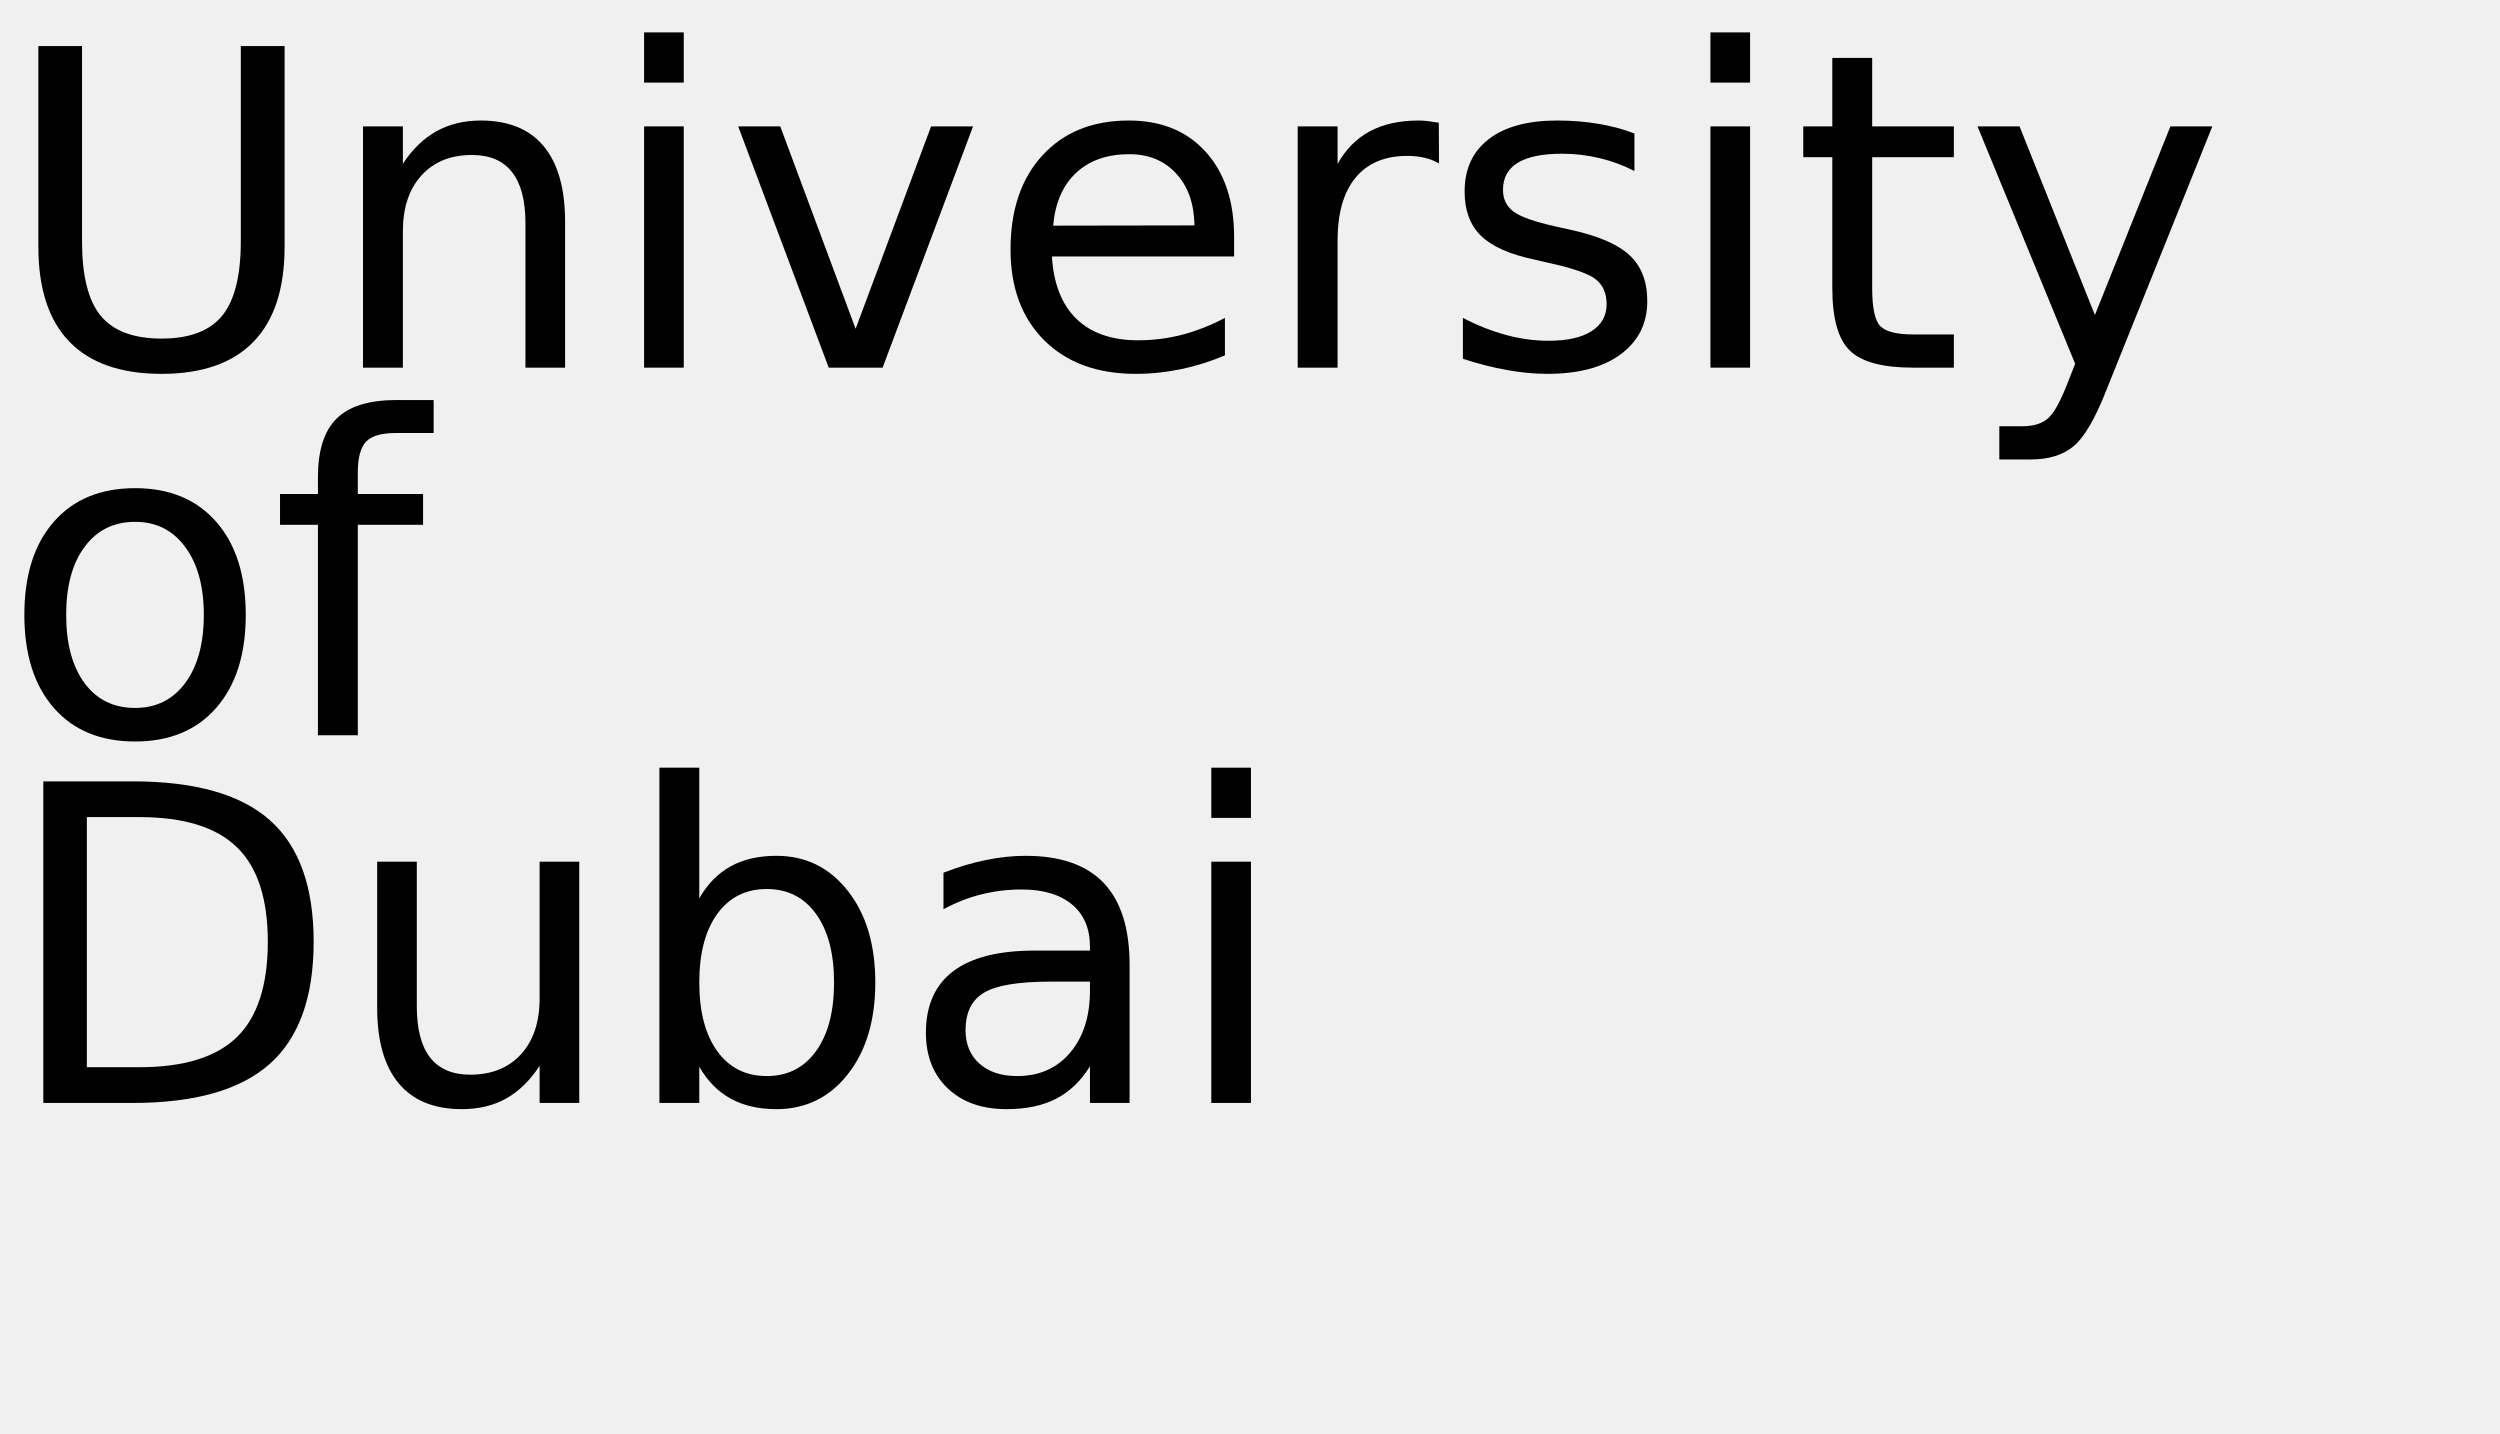
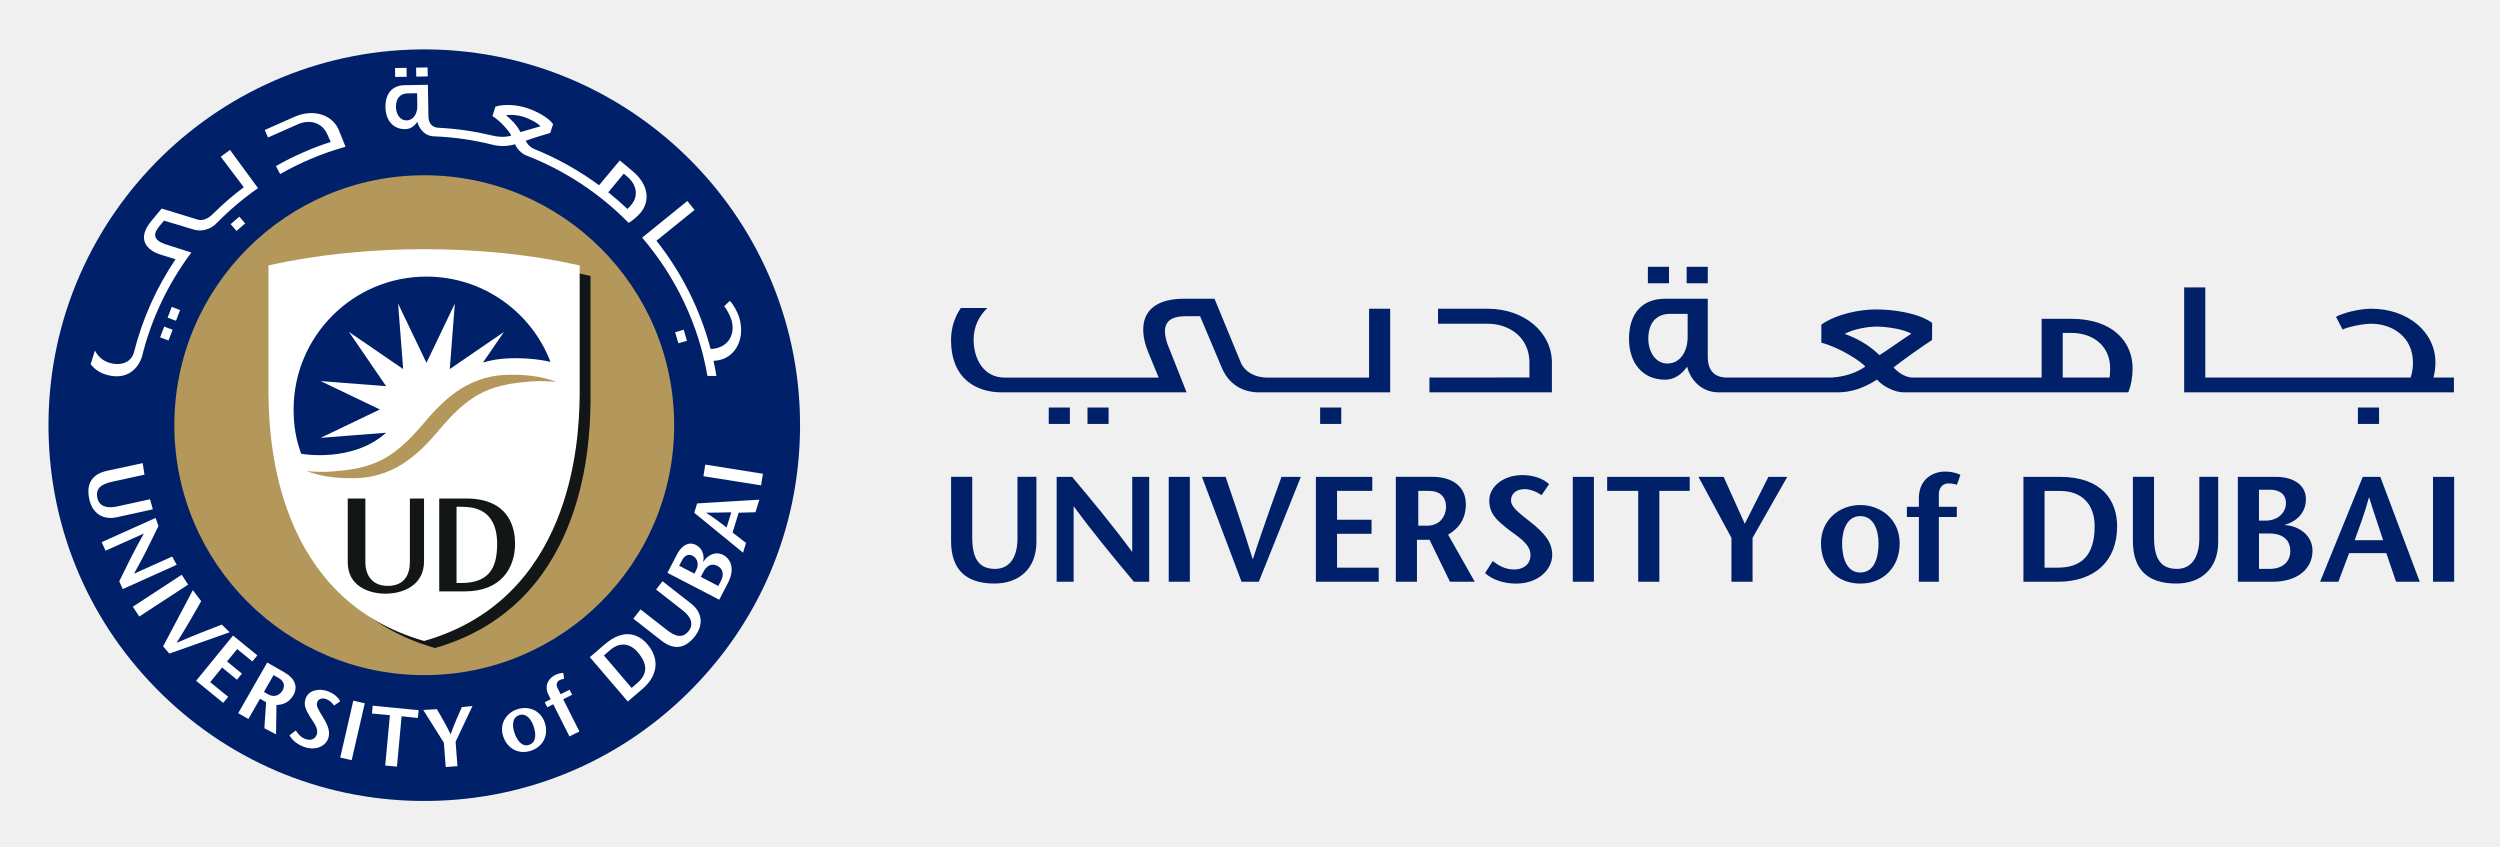
- <svg xmlns="http://www.w3.org/2000/svg" xmlns:xlink="http://www.w3.org/1999/xlink" width="340" height="195" viewBox="0 0 340 195">
-   <defs>
-     <g>
-       <g id="glyph-0-0">
-         <path d="M 5.219 -43.734 L 11.156 -43.734 L 11.156 -17.172 C 11.156 -12.484 12.004 -9.109 13.703 -7.047 C 15.41 -4.984 18.164 -3.953 21.969 -3.953 C 25.758 -3.953 28.504 -4.984 30.203 -7.047 C 31.898 -9.109 32.75 -12.484 32.75 -17.172 L 32.75 -43.734 L 38.703 -43.734 L 38.703 -16.438 C 38.703 -10.727 37.289 -6.422 34.469 -3.516 C 31.645 -0.609 27.477 0.844 21.969 0.844 C 16.445 0.844 12.273 -0.609 9.453 -3.516 C 6.629 -6.422 5.219 -10.727 5.219 -16.438 Z M 5.219 -43.734 " />
-       </g>
-       <g id="glyph-0-1">
-         <path d="M 32.938 -19.812 L 32.938 0 L 27.547 0 L 27.547 -19.625 C 27.547 -22.727 26.938 -25.051 25.719 -26.594 C 24.508 -28.145 22.695 -28.922 20.281 -28.922 C 17.363 -28.922 15.066 -27.988 13.391 -26.125 C 11.711 -24.27 10.875 -21.742 10.875 -18.547 L 10.875 0 L 5.453 0 L 5.453 -32.812 L 10.875 -32.812 L 10.875 -27.719 C 12.156 -29.688 13.672 -31.16 15.422 -32.141 C 17.172 -33.117 19.188 -33.609 21.469 -33.609 C 25.238 -33.609 28.094 -32.441 30.031 -30.109 C 31.969 -27.773 32.938 -24.344 32.938 -19.812 Z M 32.938 -19.812 " />
-       </g>
-       <g id="glyph-0-2">
-         <path d="M 5.656 -32.812 L 11.047 -32.812 L 11.047 0 L 5.656 0 Z M 5.656 -45.594 L 11.047 -45.594 L 11.047 -38.766 L 5.656 -38.766 Z M 5.656 -45.594 " />
-       </g>
-       <g id="glyph-0-3">
-         <path d="M 1.781 -32.812 L 7.5 -32.812 L 17.75 -5.281 L 28.016 -32.812 L 33.719 -32.812 L 21.422 0 L 14.094 0 Z M 1.781 -32.812 " />
-       </g>
-       <g id="glyph-0-4">
-         <path d="M 33.719 -17.75 L 33.719 -15.125 L 8.938 -15.125 C 9.164 -11.406 10.281 -8.57 12.281 -6.625 C 14.289 -4.688 17.082 -3.719 20.656 -3.719 C 22.727 -3.719 24.734 -3.973 26.672 -4.484 C 28.617 -4.992 30.551 -5.754 32.469 -6.766 L 32.469 -1.672 C 30.531 -0.848 28.547 -0.223 26.516 0.203 C 24.484 0.629 22.422 0.844 20.328 0.844 C 15.098 0.844 10.953 -0.676 7.891 -3.719 C 4.836 -6.77 3.312 -10.891 3.312 -16.078 C 3.312 -21.453 4.758 -25.719 7.656 -28.875 C 10.562 -32.031 14.473 -33.609 19.391 -33.609 C 23.805 -33.609 27.297 -32.188 29.859 -29.344 C 32.43 -26.5 33.719 -22.633 33.719 -17.75 Z M 28.328 -19.344 C 28.285 -22.289 27.457 -24.641 25.844 -26.391 C 24.238 -28.148 22.109 -29.031 19.453 -29.031 C 16.441 -29.031 14.031 -28.18 12.219 -26.484 C 10.414 -24.785 9.379 -22.395 9.109 -19.312 Z M 28.328 -19.344 " />
-       </g>
-       <g id="glyph-0-5">
-         <path d="M 24.672 -27.781 C 24.066 -28.125 23.406 -28.379 22.688 -28.547 C 21.977 -28.711 21.191 -28.797 20.328 -28.797 C 17.285 -28.797 14.945 -27.805 13.312 -25.828 C 11.688 -23.848 10.875 -21 10.875 -17.281 L 10.875 0 L 5.453 0 L 5.453 -32.812 L 10.875 -32.812 L 10.875 -27.719 C 12 -29.707 13.469 -31.188 15.281 -32.156 C 17.102 -33.125 19.316 -33.609 21.922 -33.609 C 22.285 -33.609 22.691 -33.582 23.141 -33.531 C 23.586 -33.477 24.086 -33.406 24.641 -33.312 Z M 24.672 -27.781 " />
-       </g>
-       <g id="glyph-0-6">
-         <path d="M 26.578 -31.844 L 26.578 -26.75 C 25.047 -27.531 23.457 -28.113 21.812 -28.5 C 20.176 -28.895 18.484 -29.094 16.734 -29.094 C 14.055 -29.094 12.047 -28.68 10.703 -27.859 C 9.367 -27.035 8.703 -25.805 8.703 -24.172 C 8.703 -22.922 9.18 -21.938 10.141 -21.219 C 11.098 -20.508 13.02 -19.832 15.906 -19.188 L 17.75 -18.781 C 21.582 -17.957 24.301 -16.797 25.906 -15.297 C 27.52 -13.805 28.328 -11.723 28.328 -9.047 C 28.328 -6.004 27.117 -3.594 24.703 -1.812 C 22.297 -0.039 18.984 0.844 14.766 0.844 C 13.004 0.844 11.172 0.672 9.266 0.328 C 7.367 -0.004 5.363 -0.516 3.25 -1.203 L 3.25 -6.766 C 5.238 -5.734 7.203 -4.957 9.141 -4.438 C 11.078 -3.914 12.992 -3.656 14.891 -3.656 C 17.422 -3.656 19.367 -4.086 20.734 -4.953 C 22.109 -5.828 22.797 -7.055 22.797 -8.641 C 22.797 -10.109 22.301 -11.234 21.312 -12.016 C 20.32 -12.797 18.16 -13.547 14.828 -14.266 L 12.953 -14.703 C 9.609 -15.41 7.191 -16.488 5.703 -17.938 C 4.223 -19.395 3.484 -21.395 3.484 -23.938 C 3.484 -27.02 4.578 -29.398 6.766 -31.078 C 8.953 -32.766 12.055 -33.609 16.078 -33.609 C 18.078 -33.609 19.953 -33.457 21.703 -33.156 C 23.461 -32.863 25.086 -32.426 26.578 -31.844 Z M 26.578 -31.844 " />
-       </g>
-       <g id="glyph-0-7">
-         <path d="M 10.984 -42.125 L 10.984 -32.812 L 22.094 -32.812 L 22.094 -28.625 L 10.984 -28.625 L 10.984 -10.812 C 10.984 -8.133 11.348 -6.414 12.078 -5.656 C 12.816 -4.895 14.305 -4.516 16.547 -4.516 L 22.094 -4.516 L 22.094 0 L 16.547 0 C 12.391 0 9.52 -0.773 7.938 -2.328 C 6.352 -3.879 5.562 -6.707 5.562 -10.812 L 5.562 -28.625 L 1.609 -28.625 L 1.609 -32.812 L 5.562 -32.812 L 5.562 -42.125 Z M 10.984 -42.125 " />
-       </g>
-       <g id="glyph-0-8">
-         <path d="M 19.312 3.047 C 17.781 6.953 16.289 9.5 14.844 10.688 C 13.406 11.883 11.473 12.484 9.047 12.484 L 4.75 12.484 L 4.75 7.969 L 7.906 7.969 C 9.395 7.969 10.547 7.613 11.359 6.906 C 12.18 6.207 13.094 4.551 14.094 1.938 L 15.062 -0.531 L 1.781 -32.812 L 7.5 -32.812 L 17.75 -7.156 L 28.016 -32.812 L 33.719 -32.812 Z M 19.312 3.047 " />
-       </g>
-       <g id="glyph-0-9">
-         <path d="M 18.375 -29.031 C 15.477 -29.031 13.191 -27.898 11.516 -25.641 C 9.836 -23.391 9 -20.301 9 -16.375 C 9 -12.445 9.832 -9.352 11.5 -7.094 C 13.164 -4.844 15.457 -3.719 18.375 -3.719 C 21.238 -3.719 23.508 -4.848 25.188 -7.109 C 26.875 -9.379 27.719 -12.469 27.719 -16.375 C 27.719 -20.258 26.875 -23.336 25.188 -25.609 C 23.508 -27.891 21.238 -29.031 18.375 -29.031 Z M 18.375 -33.609 C 23.062 -33.609 26.738 -32.082 29.406 -29.031 C 32.082 -25.988 33.422 -21.77 33.422 -16.375 C 33.422 -11.008 32.082 -6.797 29.406 -3.734 C 26.738 -0.68 23.062 0.844 18.375 0.844 C 13.664 0.844 9.977 -0.68 7.312 -3.734 C 4.645 -6.797 3.312 -11.008 3.312 -16.375 C 3.312 -21.77 4.645 -25.988 7.312 -29.031 C 9.977 -32.082 13.664 -33.609 18.375 -33.609 Z M 18.375 -33.609 " />
-       </g>
-       <g id="glyph-0-10">
-         <path d="M 22.266 -45.594 L 22.266 -41.109 L 17.109 -41.109 C 15.172 -41.109 13.828 -40.719 13.078 -39.938 C 12.328 -39.156 11.953 -37.75 11.953 -35.719 L 11.953 -32.812 L 20.828 -32.812 L 20.828 -28.625 L 11.953 -28.625 L 11.953 0 L 6.531 0 L 6.531 -28.625 L 1.375 -28.625 L 1.375 -32.812 L 6.531 -32.812 L 6.531 -35.094 C 6.531 -38.75 7.379 -41.41 9.078 -43.078 C 10.773 -44.754 13.473 -45.594 17.172 -45.594 Z M 22.266 -45.594 " />
-       </g>
-       <g id="glyph-0-11">
-         <path d="M 11.812 -38.875 L 11.812 -4.859 L 18.953 -4.859 C 24.992 -4.859 29.414 -6.223 32.219 -8.953 C 35.02 -11.691 36.422 -16.016 36.422 -21.922 C 36.422 -27.773 35.02 -32.062 32.219 -34.781 C 29.414 -37.508 24.992 -38.875 18.953 -38.875 Z M 5.891 -43.734 L 18.047 -43.734 C 26.523 -43.734 32.742 -41.973 36.703 -38.453 C 40.672 -34.93 42.656 -29.422 42.656 -21.922 C 42.656 -14.379 40.66 -8.836 36.672 -5.297 C 32.691 -1.766 26.484 0 18.047 0 L 5.891 0 Z M 5.891 -43.734 " />
-       </g>
-       <g id="glyph-0-12">
-         <path d="M 5.094 -12.953 L 5.094 -32.812 L 10.484 -32.812 L 10.484 -13.156 C 10.484 -10.051 11.086 -7.723 12.297 -6.172 C 13.516 -4.617 15.332 -3.844 17.75 -3.844 C 20.664 -3.844 22.969 -4.77 24.656 -6.625 C 26.344 -8.477 27.188 -11.004 27.188 -14.203 L 27.188 -32.812 L 32.578 -32.812 L 32.578 0 L 27.188 0 L 27.188 -5.047 C 25.875 -3.047 24.352 -1.562 22.625 -0.594 C 20.906 0.363 18.898 0.844 16.609 0.844 C 12.836 0.844 9.973 -0.328 8.016 -2.672 C 6.066 -5.016 5.094 -8.441 5.094 -12.953 Z M 18.656 -33.609 Z M 18.656 -33.609 " />
-       </g>
-       <g id="glyph-0-13">
-         <path d="M 29.203 -16.375 C 29.203 -20.344 28.383 -23.453 26.75 -25.703 C 25.125 -27.961 22.891 -29.094 20.047 -29.094 C 17.191 -29.094 14.945 -27.961 13.312 -25.703 C 11.688 -23.453 10.875 -20.344 10.875 -16.375 C 10.875 -12.414 11.688 -9.305 13.312 -7.047 C 14.945 -4.785 17.191 -3.656 20.047 -3.656 C 22.891 -3.656 25.125 -4.785 26.75 -7.047 C 28.383 -9.305 29.203 -12.414 29.203 -16.375 Z M 10.875 -27.828 C 12 -29.785 13.426 -31.238 15.156 -32.188 C 16.883 -33.133 18.953 -33.609 21.359 -33.609 C 25.336 -33.609 28.57 -32.023 31.062 -28.859 C 33.562 -25.691 34.812 -21.531 34.812 -16.375 C 34.812 -11.219 33.562 -7.055 31.062 -3.891 C 28.57 -0.734 25.336 0.844 21.359 0.844 C 18.953 0.844 16.883 0.367 15.156 -0.578 C 13.426 -1.523 12 -2.973 10.875 -4.922 L 10.875 0 L 5.453 0 L 5.453 -45.594 L 10.875 -45.594 Z M 10.875 -27.828 " />
-       </g>
-       <g id="glyph-0-14">
-         <path d="M 20.562 -16.5 C 16.207 -16.5 13.191 -16 11.516 -15 C 9.836 -14 9 -12.301 9 -9.906 C 9 -7.988 9.629 -6.469 10.891 -5.344 C 12.148 -4.219 13.863 -3.656 16.031 -3.656 C 19.02 -3.656 21.414 -4.711 23.219 -6.828 C 25.02 -8.953 25.922 -11.773 25.922 -15.297 L 25.922 -16.5 Z M 31.312 -18.719 L 31.312 0 L 25.922 0 L 25.922 -4.984 C 24.691 -2.992 23.16 -1.523 21.328 -0.578 C 19.492 0.367 17.25 0.844 14.594 0.844 C 11.227 0.844 8.555 -0.098 6.578 -1.984 C 4.598 -3.867 3.609 -6.391 3.609 -9.547 C 3.609 -13.242 4.844 -16.031 7.312 -17.906 C 9.781 -19.781 13.469 -20.719 18.375 -20.719 L 25.922 -20.719 L 25.922 -21.234 C 25.922 -23.723 25.102 -25.645 23.469 -27 C 21.844 -28.352 19.555 -29.031 16.609 -29.031 C 14.734 -29.031 12.906 -28.805 11.125 -28.359 C 9.352 -27.91 7.645 -27.238 6 -26.344 L 6 -31.312 C 7.977 -32.082 9.895 -32.656 11.75 -33.031 C 13.602 -33.414 15.41 -33.609 17.172 -33.609 C 21.91 -33.609 25.453 -32.375 27.797 -29.906 C 30.141 -27.445 31.312 -23.719 31.312 -18.719 Z M 31.312 -18.719 " />
-       </g>
-     </g>
-   </defs>
-   <g fill="rgb(0%, 0%, 0%)" fill-opacity="1">
-     <use xlink:href="#glyph-0-0" x="0" y="50" />
-     <use xlink:href="#glyph-0-1" x="43.916" y="50" />
-     <use xlink:href="#glyph-0-2" x="81.943" y="50" />
-     <use xlink:href="#glyph-0-3" x="98.613" y="50" />
-     <use xlink:href="#glyph-0-4" x="134.121" y="50" />
-     <use xlink:href="#glyph-0-5" x="171.035" y="50" />
-     <use xlink:href="#glyph-0-6" x="195.703" y="50" />
-     <use xlink:href="#glyph-0-2" x="226.963" y="50" />
-     <use xlink:href="#glyph-0-7" x="243.633" y="50" />
-     <use xlink:href="#glyph-0-8" x="267.158" y="50" />
-   </g>
-   <g fill="rgb(0%, 0%, 0%)" fill-opacity="1">
-     <use xlink:href="#glyph-0-9" x="0" y="100" />
-     <use xlink:href="#glyph-0-10" x="36.709" y="100" />
-   </g>
-   <g fill="rgb(0%, 0%, 0%)" fill-opacity="1">
-     <use xlink:href="#glyph-0-11" x="0" y="150" />
-     <use xlink:href="#glyph-0-12" x="46.201" y="150" />
-     <use xlink:href="#glyph-0-13" x="84.229" y="150" />
-     <use xlink:href="#glyph-0-14" x="122.314" y="150" />
-     <use xlink:href="#glyph-0-2" x="159.082" y="150" />
-   </g>
+ <svg xmlns="http://www.w3.org/2000/svg" role="img" viewBox="20.02 45.02 1038.96 351.96">
+   <style>svg {enable-background:new 0 0 1080 442.81}</style>
+   <style>.st0{fill:#002169}.st1{fill:#b4975a}.st2{fill:#121617}.st3{fill:#fff}</style>
+   <path d="M424.06 243.19v25.04c0 8.53 2.47 13.21 9.47 13.21 6.68 0 9.34-5.67 9.34-12.71v-25.55h7.86v27.09c0 11.03-7.12 17.26-17.45 17.26-11.84 0-18.01-5.8-18.01-17.69v-26.66h8.79v.01zm73.55 43.6h-6.36c-8.35-10.03-16.69-20-24.93-31.26h-.12v31.26h-7.05v-43.6h6.42c8.36 9.97 16.64 19.87 24.86 31.08h.12v-31.08h7.05v43.6h.01zm8.11 0v-43.6h8.78v43.6h-8.78zm84.6-37.76h-14.65v11.98h14.34v5.85h-14.34v14.07h17.32v5.86h-26.11v-43.6h23.44v5.84zm70.35 1.76c-1.92-1.31-4.48-2.49-7.03-2.49-3.68 0-5.67 2.05-5.67 4.61 0 2.86 3.06 5.05 8.16 9.1 5.86 4.68 8.97 8.34 8.97 13.71 0 5.48-5.22 11.83-15.08 11.83-4.54 0-9.59-1.38-12.83-4.36l3.17-4.99c2.32 1.69 4.99 3.49 8.91 3.49 3.62 0 6.8-1.92 6.8-6.05 0-4.79-5.86-7.97-9.35-10.71-4.23-3.43-7.78-6.1-7.78-11.9 0-5.86 5.91-10.58 13.83-10.58 4.98 0 8.98 1.79 11.03 3.79l-3.13 4.55zm12.98 36v-43.6h8.77v43.6h-8.77zm27.18 0v-37.76h-12.9v-5.84h34.31v5.84h-12.62v37.76h-8.79zm175.18-43.6c17.74 0 23.85 10.03 23.85 20.55 0 14.39-9.22 23.05-24.67 23.05h-14.26v-43.6h15.08zm-6.3 37.74h5.36c10.03 0 15.45-5.09 15.45-17.25 0-9.02-5.24-14.64-14.46-14.64h-6.35v31.89zm45.49-37.74v25.04c0 8.53 2.49 13.21 9.47 13.21 6.66 0 9.35-5.67 9.35-12.71v-25.55h7.84v27.09c0 11.03-7.1 17.26-17.44 17.26-11.84 0-18-5.8-18-17.69v-26.66h8.78v.01zm34.83 43.6v-43.6h15.77c7.35 0 12.52 3.36 12.52 9.28 0 6.97-5.68 9.83-8.72 10.64v.13c5.43.25 11.46 3.98 11.46 10.65 0 7.55-6.29 12.9-16.56 12.9h-14.47zm8.79-25.41h2.74c5.05 0 8.46-3.24 8.46-7.29 0-3.87-2.87-5.55-6.67-5.55h-4.54v12.84h.01zm0 20.06h4.48c4.86 0 8.53-2.56 8.53-7.42 0-5.1-3.79-7.3-8.59-7.3h-4.42v14.72zm50.42-38.25l16.39 43.6h-9.84l-4.06-11.9h-15.45l-4.48 11.9h-7.59l17.74-43.6h7.29zm1.18 26.34c-1.86-5.73-3.73-11.01-5.8-17.74h-.12c-1.8 6.73-3.86 12.01-5.92 17.74h11.84zm20.72 17.26v-43.6h8.79v43.6h-8.79zm-276.19-43.6l-9.83 19.5-8.79-19.5h-10.46l13.71 25.35v18.25h8.78v-18.25l14.43-25.35h-7.84zm-202.36 0s-7.95 21.78-11.86 34.13h-.13c-3.73-12.35-11.24-34.13-11.24-34.13h-9.83l16.46 43.6h7.16l17.48-43.6h-8.04zm80.32 43.6l-11.08-19.57c4.11-2.42 7.37-6.16 7.37-12.64 0-7.42-5.61-11.4-13.95-11.4H600.1v43.6h8.78v-17.44h5.23l8.48 17.44h10.32v.01zm-19.93-23.3h-3.55v-14.46h4.56c3.49 0 6.98 1.69 6.98 6.62 0 3.18-1.93 7.84-7.99 7.84zm163.81 7.36c0-10.09 7.97-15.95 16.33-15.95 8.41 0 16.38 5.86 16.38 15.95 0 9.66-6.6 16.7-16.38 16.7-9.72-.01-16.33-7.04-16.33-16.7zm23.92 0c0-5.17-1.81-11.35-7.59-11.35-5.68 0-7.55 6.18-7.55 11.35 0 5.48 1.62 12.09 7.55 12.09 6.05 0 7.59-6.61 7.59-12.09zm16.76 15.94v-26.9h-4.98v-4.24h4.98v-3.56c0-8.17 6.11-11.09 10.78-11.09 1.86 0 4.29.25 6.48 1.37l-1.43 4.11c-1.12-.37-2.38-.56-3.55-.56-1.31 0-3.98.74-3.98 4.68v5.05h7.47v4.24h-7.47v26.9h-8.3zm182.46-65.58h8.79v-6.84h-8.79v6.84zm-431.28 0h8.78v-6.84h-8.78v6.84zm161.1-65.32h-8.78v6.84h8.78v-6.84zm-16.12 0h-8.78v6.84h8.78v-6.84zm-241.66 65.32h8.77v-6.84h-8.77v6.84zm-16.11 0h8.78v-6.84h-8.78v6.84zm133.13-19.27h-42.2c-5.58 0-9.32-2.61-10.91-5.77l-11.13-27h-12.57c-17.75 0-19.36 11.43-15.07 21.97.45 1.2.32.85 4.44 10.8h-64.09c-8.45 0-12.82-7.52-12.82-15.78 0-5.76 2.52-10.05 5.67-13.13h-11c-2.36 3.51-4.05 7.92-4.05 13.23 0 17 11.42 21.82 21.08 21.82h76.81l-6.73-17h.01c-.06-.14-.12-.29-.18-.42l-.98-2.46c-3.03-8.63.29-11.76 7.45-11.76h6.04l9.04 21.45h.01c3.45 8.34 10.73 10.19 15.16 10.19h54.79v-34.75h-8.77v28.61zm442.33-.01c.54-1.99.82-4.1.82-6.3 0-12.65-11.43-22.31-26.75-22.31-4.55 0-11.58 1.63-14.56 3.38l2.75 5.29c2.12-1.12 8.46-2.43 11.82-2.43 8.97 0 17.41 5.54 17.41 16.2 0 2.27-.36 4.33-.98 6.17H936.5v-37.47h-8.78v43.61h112.11v-6.14h-8.51zm-150.55-24.42h-12.28v24.42h-53.58c-3.55 0-6.89-2.89-7.94-4.24 3.79-2.97 11.86-8.69 15.98-11.38l.04-7.1c-5.49-4.09-16.04-5.6-23.3-5.6-6.85 0-16.62 1.97-22.74 6.31v7.52c7.88 2.04 17.13 8.24 18.24 9.94-1.78 1.18-6.07 4.03-14.03 4.55h-43.34c-5.41 0-8.08-3.02-8.08-8.65v-24.1h-17.8c-9.24 0-14.93 5.87-14.93 16.69 0 10.02 5.69 16.94 14.93 16.94 3.6 0 6.7-1.81 9.22-5.42 1.65 6.43 6.78 10.68 13.05 10.68h49.57c5.52 0 10.88-1.77 16.28-5.3 1.25 1.4 2.79 2.57 4.7 3.53 2.29 1.18 4.49 1.77 6.56 1.77h93.16c1.19-2.91 1.81-6.27 1.81-10.01.01-10.52-7.76-20.55-25.52-20.55zm-159.39 7.56c0 6.13-3.17 11.03-8.43 11.03-4.83 0-7.92-4.77-7.92-10.31 0-6.7 3.45-10.34 9.08-10.34h7.27v9.62zm79.71 7.54c-4.28-4.28-9.84-7.22-14.48-8.83 3.77-2 9.53-3.03 13.3-3.03 3.75 0 11.12.96 14.43 2.94-3.1 1.96-11.19 7.73-13.25 8.92zm95.66 9.32h-19.49v-18.56h3.57c9.22 0 16.13 5.6 16.13 14.65.01 1.39-.07 2.69-.21 3.91zm-258.53-28.61h-20.58v6.24h20.58c8.98 0 17.42 5.56 17.42 16.21 0 .03-.01-.03-.01 0v6.12l-41.56.04v6.14h50.89s.01-12.24.01-12.3c0-12.65-11.41-22.45-26.75-22.45zM40.18 219.84c-.5 41.73 15.26 81.14 44.42 110.97 29.15 29.88 68.17 46.58 109.88 47.07 41.7.5 81.12-15.26 110.95-44.41 29.87-29.16 46.58-68.18 47.07-109.9 1.04-86.07-68.19-156.99-154.32-158.01-86.11-1-156.97 68.21-158 154.28z" class="st0" />
+   <path d="M300.19 221.74c0 57.33-46.47 103.85-103.86 103.85-57.35 0-103.85-46.52-103.85-103.89 0-57.33 46.49-103.84 103.85-103.84 57.39 0 103.86 46.53 103.86 103.88z" class="st1" />
+   <path d="M200.77 152.94c22.61 0 44.76 2.24 64.66 6.75v52.14l.02-.54-.04 1.38c-.19 20.13-3.85 84.26-64.64 101.66-60.77-17.39-64.44-81.53-64.63-101.66l-.04-1.38.02.54v-52.14c19.91-4.51 42.07-6.75 64.65-6.75z" class="st2" />
+   <path d="M196.28 148.58c22.6 0 44.75 2.25 64.64 6.75v53.57l.02-.54-.03 1.39c-.2 20.12-3.86 84.26-64.64 101.65-60.78-17.38-64.46-81.52-64.64-101.65l-.04-1.39.01.54v-53.57c19.92-4.51 42.08-6.75 64.68-6.75z" class="st3" />
+   <path d="M251.32 203.75c0 .07-3.81-.62-10.28-.24-6.4.58-15.97 1.16-24.57 6.97-4.33 2.83-8.43 6.82-12.44 11.44-3.91 4.64-8.54 10.14-14.44 14.35-5.83 4.34-13.31 7.16-20.79 7.43-7.23.29-14.72-.35-21.44-2.94 0-.05 3.81.63 10.29.25 6.41-.58 15.98-1.16 24.56-6.96 4.34-2.85 8.43-6.82 12.45-11.44 3.93-4.65 8.55-10.14 14.43-14.35 5.83-4.33 13.31-7.16 20.79-7.43 7.23-.3 14.73.34 21.44 2.92z" class="st1" />
+   <path d="M180.48 224.86l-27.22 2.12 24.63-11.79-24.63-11.8 27.22 2.12-15.43-22.54 22.52 15.43-2.11-27.21 11.79 24.62 11.79-24.62-2.1 27.21 22.51-15.43-8.71 12.71c3.5-1.04 7.11-1.62 10.7-1.74 6.33-.22 12.14.28 17.35 1.46-7.95-20.72-28.03-35.43-51.55-35.43-30.48 0-55.2 24.72-55.2 55.21 0 6.73.95 12.47 3.16 18.43.01 0 21.18 3.92 35.28-8.75z" class="st0" />
+   <path d="M213.7 252.19h-11.14v38.6h10.62c15.34 0 20.9-9.99 20.9-19.87-.01-5.5-1.72-18.73-20.38-18.73zm-1.88 35.11h-2.07v-31.64c.86-.12 1.39 0 2.75 0 11.75 0 14.12 8.44 14.12 15.26 0 8.29-1.97 16.38-14.8 16.38zm-15.58-35.11h-5.88v26.27c0 5.61-2.43 10.04-9.17 10.04-7.38 0-9.33-5.62-9.33-9.59v-26.72h-7.32v26.54c0 10.05 9.03 13.01 15.67 13.01 7.72 0 16.03-3.75 16.03-13.4v-26.15z" class="st2" />
+   <path d="M80.05 242.28l-13.51 2.96c-4.65 1.01-6.88 2.91-6.06 6.72.78 3.61 4.19 4.41 8.02 3.57l13.88-3.03 1.15 4.19-14.95 3.28c-6 1.31-10.22-1.82-11.44-7.44-1.41-6.43 1.02-10.47 7.49-11.89l14.69-3.15.73 4.79zm-9.02 47.55l-1.45-3.23c3.19-6.52 6.35-13.03 10.19-19.79l-.02-.05-15.87 7.13-1.6-3.57 22.42-10.06 1.17 3.38c-3.15 6.49-6.29 12.97-10.11 19.7l.04.07 15.76-7.09 1.9 3.43-22.43 10.08zm4.2 7.33l20.31-13.28 2.66 4.1-20.3 13.26-2.67-4.08zm12.57 16.48l12.37-23.37 3.46 4.6c-3.22 5.69-6.3 11.03-10.18 17.23l.04.05c6.73-2.94 12.6-5.2 18.71-7.56l3.28 3.19-25.07 8.86-2.61-3zm37.09 6.26l-6.3-5.15-4.21 5.16 6.18 5.05-2.07 2.53-6.17-5.06-4.95 6.07 7.47 6.1-2.06 2.52-11.26-9.18 15.35-18.8 10.09 8.24-2.07 2.52zm6.19.44l7.3 4.2c4.03 2.3 5.62 5.78 3.58 9.37-1.8 3.12-4.39 4.03-7.05 4.07l-.17 12.22-4.86-2.55.73-10.79-2.53-1.45-4.83 8.41-4.23-2.43 12.06-21.05zm-1.38 12.23l1.71.98c2.92 1.68 5.14-.05 6.03-1.58 1.36-2.37.14-4.16-1.54-5.13l-2.19-1.26-4.01 6.99zm29.17 5.67c-.76-1.06-1.87-2.16-3.21-2.67-1.91-.7-3.34-.03-3.84 1.32-.55 1.49.62 3.22 2.5 6.32 2.15 3.56 3.06 6.08 2.03 8.88-1.06 2.86-5.02 5.17-10.15 3.26-2.38-.89-4.73-2.57-5.85-4.76l2.61-2c.88 1.32 1.93 2.79 3.98 3.54 1.89.71 3.92.32 4.72-1.82.93-2.51-1.52-5.3-2.81-7.42-1.53-2.6-2.88-4.68-1.76-7.71 1.14-3.06 5.14-4.39 9.27-2.84 2.59.96 4.33 2.66 5.03 4.12l-2.52 1.78zm2.54 21.61l5.44-23.65 4.76 1.1-5.44 23.64-4.76-1.09zm18.7 3.31l1.95-20.92-7.46-.69.31-3.26 19.09 1.86-.31 3.25-6.77-.71-1.94 20.92-4.87-.45zm25.15.62l-.78-10.11-8.56-13.6 5.68-.33c1.96 3.36 3.7 6.39 5.7 10.44 1.55-4.32 3.03-7.66 4.65-11.29l4.42-.47-7.01 14.87.77 10.13-4.87.36zm23.91-12.66c-1.81-5.31 1.34-9.83 5.73-11.32 4.43-1.51 9.67.14 11.49 5.46 1.73 5.08-.48 9.97-5.63 11.72-5.12 1.74-9.86-.78-11.59-5.86zm12.6-4.3c-.92-2.72-2.98-5.64-6.03-4.59-2.98 1.01-2.86 4.59-1.93 7.31.98 2.89 3.02 6.08 6.12 5.02 3.19-1.09 2.82-4.85 1.84-7.74zm14.92 4.25l-6.75-13.36-2.48 1.25-1.05-2.1 2.48-1.25-.9-1.77c-2.04-4.05.26-7.04 2.59-8.21.93-.47 2.19-.95 3.55-.94l.32 2.4c-.65.09-1.31.31-1.9.61-.66.33-1.79 1.38-.81 3.31l1.27 2.51 3.72-1.87 1.06 2.11-3.71 1.87 6.73 13.38-4.12 2.06zm14.83-38.41c7.51-6.42 13.71-4.39 17.52.08 5.2 6.08 4.43 13.07-2.1 18.67l-6.02 5.15-15.77-18.44 6.37-5.46zm10.99 18.25l2.26-1.94c4.25-3.63 4.69-7.74.3-12.88-3.26-3.83-7.49-4.3-11.41-.97l-2.67 2.3 11.52 13.49zm3.71-32.64l10.99 8.59c3.74 2.92 6.64 3.43 9.03.37 2.28-2.92.72-6.03-2.37-8.45l-11.19-8.75 2.67-3.45 11.89 9.29c4.83 3.78 5.12 9.02 1.59 13.57-4.06 5.18-8.71 5.9-13.93 1.81l-11.68-9.13 3-3.85zm32.71-4.02l-21.53-11.17 4.03-7.78c1.89-3.63 4.86-5.32 7.79-3.81 3.44 1.79 3.41 5.32 3.02 7.04l.06.02c1.52-2.61 4.9-4.64 8.2-2.93 3.72 1.92 4.75 6.4 2.13 11.49l-3.7 7.14zm-10.31-10.84l.7-1.36c1.29-2.48.57-5.01-1.43-6.04-1.9-.99-3.48 0-4.45 1.88l-1.16 2.25 6.34 3.27zm9.92 5.13l1.14-2.22c1.23-2.39.92-4.86-1.48-6.11-2.53-1.32-4.57.01-5.8 2.38l-1.13 2.19 7.27 3.76zm-8.81-34.3l25.87-1.57-1.62 5.23-6.98.2-2.53 8.23 5.59 4.32-1.24 4.05-20.28-16.57 1.19-3.89zm14.21 3.68c-3.36.07-6.48.18-10.39.17l-.03.07c3.29 2.07 5.76 4.02 8.47 6.06l1.95-6.3zm12.37-11.2l-23.96-3.8.77-4.82 23.96 3.8-.77 4.82zm-9.03-69.58c-.68-2.36-2.59-5.79-3.95-7.09l-2.35 2.24c.9.93 2.55 4.05 3.05 5.8 1.35 4.68-.27 9.92-5.83 11.53-1 .29-1.95.43-2.86.43-4.39-16.63-12.15-31.89-22.51-44.98l15.84-12.81-3-3.71-18.78 15.23c13.78 16.1 23.4 35.81 27.13 57.47h3.73c-.36-2.12-.75-4.19-1.21-6.27 1.02-.04 2.08-.19 3.13-.5 6.61-1.91 9.93-9.33 7.61-17.34zm-26.68 5.96l1.33 4.58 3.57-1.03-1.32-4.59-3.58 1.04zm-17.87-67.13l-5.13-4.27-8.62 10.3c-8.29-6.11-17.36-11.19-27.04-15.1l.01-.01c-1.88-.76-3.13-2.5-3.42-3.37 2.44-.93 7.58-2.53 10.14-3.24l1.21-3.67c-2.16-3.02-7.36-5.57-11.13-6.77-3.54-1.14-8.93-1.75-12.82-.51l-1.25 3.9c3.75 2.36 7.5 7.11 7.79 8.15-1.12.32-3.81.98-8.01-.07-7.05-1.69-14.35-2.77-21.82-3.17-.02 0 .02 0 0 0-2.9.02-4.52-1.75-4.57-4.79l-.22-13.09-9.69.16c-5.01.09-8.05 3.33-7.95 9.2.1 5.45 3.25 9.16 8.26 9.07 1.97-.04 3.63-1.06 4.97-3.03.95 3.45 3.66 6.04 7.04 6.03 8.29.32 16.37 1.51 24.16 3.46 2.99.76 6.08.76 9.45-.18.41.93.95 1.84 1.78 2.66.97.97 1.9 1.67 2.94 2.02h-.01c16.12 6.25 30.57 15.87 42.47 27.99v-.01c1.51-.81 3.69-2.66 4.98-4.22 3.66-4.37 3.9-11.27-3.52-17.44zm-93.76-20.91c-2.63.04-4.35-2.52-4.4-5.53-.07-3.64 1.78-5.64 4.83-5.7l3.96-.07.09 5.23c.05 3.33-1.62 6.02-4.48 6.07zm41.32-2.13c2.28-.41 5.44.01 7.37.65 1.95.62 5.61 2.34 6.98 3.92-1.93.48-7.07 2.13-8.35 2.4-1.48-2.91-3.87-5.35-6-6.97zm52.08 37.23c-.48.59-1.09 1.22-1.58 1.68v.04c-2.56-2.43-5.23-4.75-7.99-6.95l6.43-7.74 1.48 1.25c3.86 3.21 4.81 7.95 1.66 11.72zm-93.35-53.24l-.05-3.71-4.78.08.06 3.72 4.77-.09zm8.76-.15l-.06-3.72-4.77.08.05 3.73 4.78-.09zm-37.01 22.14c-2.75-6.31-10.56-8.72-18.2-5.41l-12.52 5.54 1.35 3.12 12.52-5.54c4.47-1.94 9.88-1 12.17 4.32.01.01 0-.02 0 0l1.36 3.06c-7.97 2.59-15.59 5.97-22.76 10.04l1.75 3.33c8.48-4.84 17.59-8.69 27.18-11.36.01-.01-2.85-7.08-2.85-7.1zm-71.09 78.11l3.48 1.32 1.7-4.46-3.47-1.33-1.71 4.47zm-3.12 8.18l3.49 1.32 1.7-4.46-3.48-1.32-1.71 4.46zm29.31-47.03l2.43 2.82 3.62-3.11-2.43-2.82-3.62 3.11zm-.26-30.84l-3.85 2.82 9.57 12.66h.02c-4.47 3.36-8.71 7.03-12.68 10.96-2.24 2.29-4.43 3.01-6.31 2.57l-15.16-4.66-4.35 5.28c-6.13 7.43-1.9 12.07 4 13.91h.01c.59.19 1.59.52 6.1 1.9-7.88 11.71-13.81 24.82-17.33 38.9-1.36 4.39-5.98 5.43-10.26 4.09-2.99-.93-4.81-2.93-5.9-5.07l-1.78 5.71c1.42 1.79 3.45 3.38 6.2 4.25 8.76 2.73 13.53-2.38 15.12-7.36 0-.03 0 .04 0 0 3.89-15.86 10.98-30.59 20.53-43.32h-.01l-11.1-3.54c-4.66-1.72-4.83-4.19-2.35-7.19l2.09-2.53 12.1 3.63h.01c4.69 1.43 8.46-.97 9.99-2.83v.03c5.2-5.29 10.89-10.09 16.99-14.35h-.01l-11.64-15.86z" class="st3" />
</svg>
